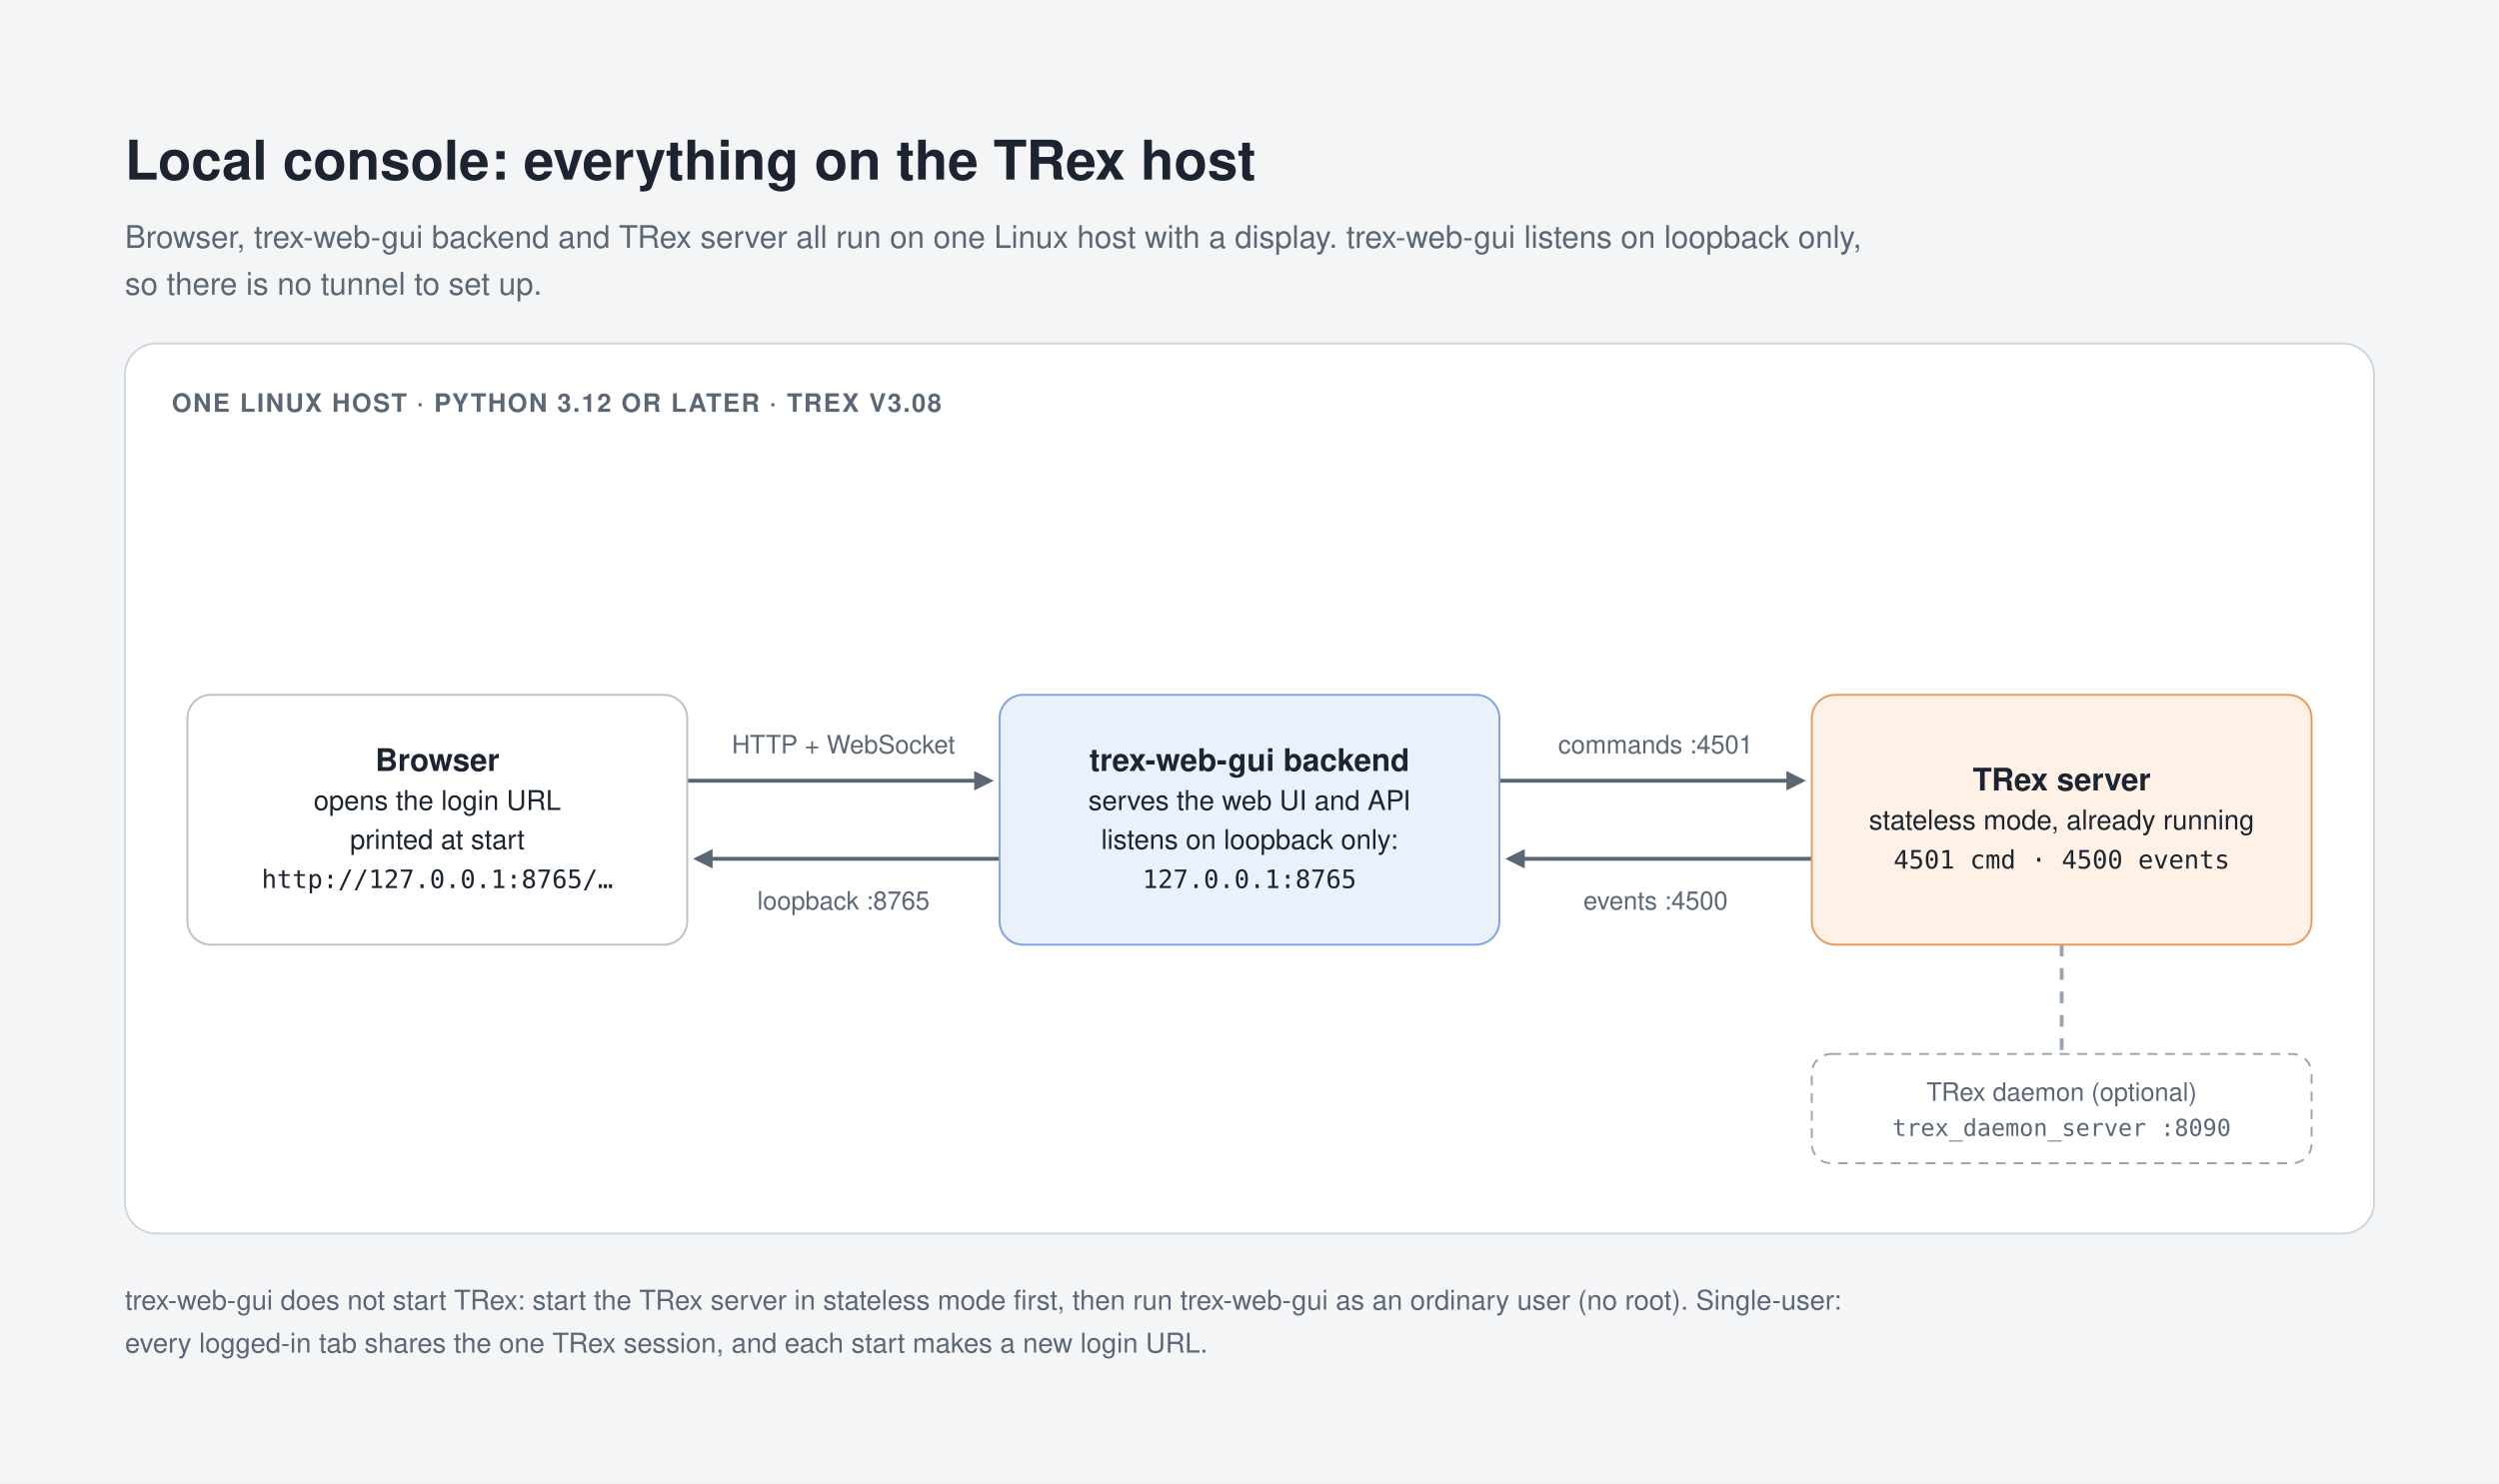
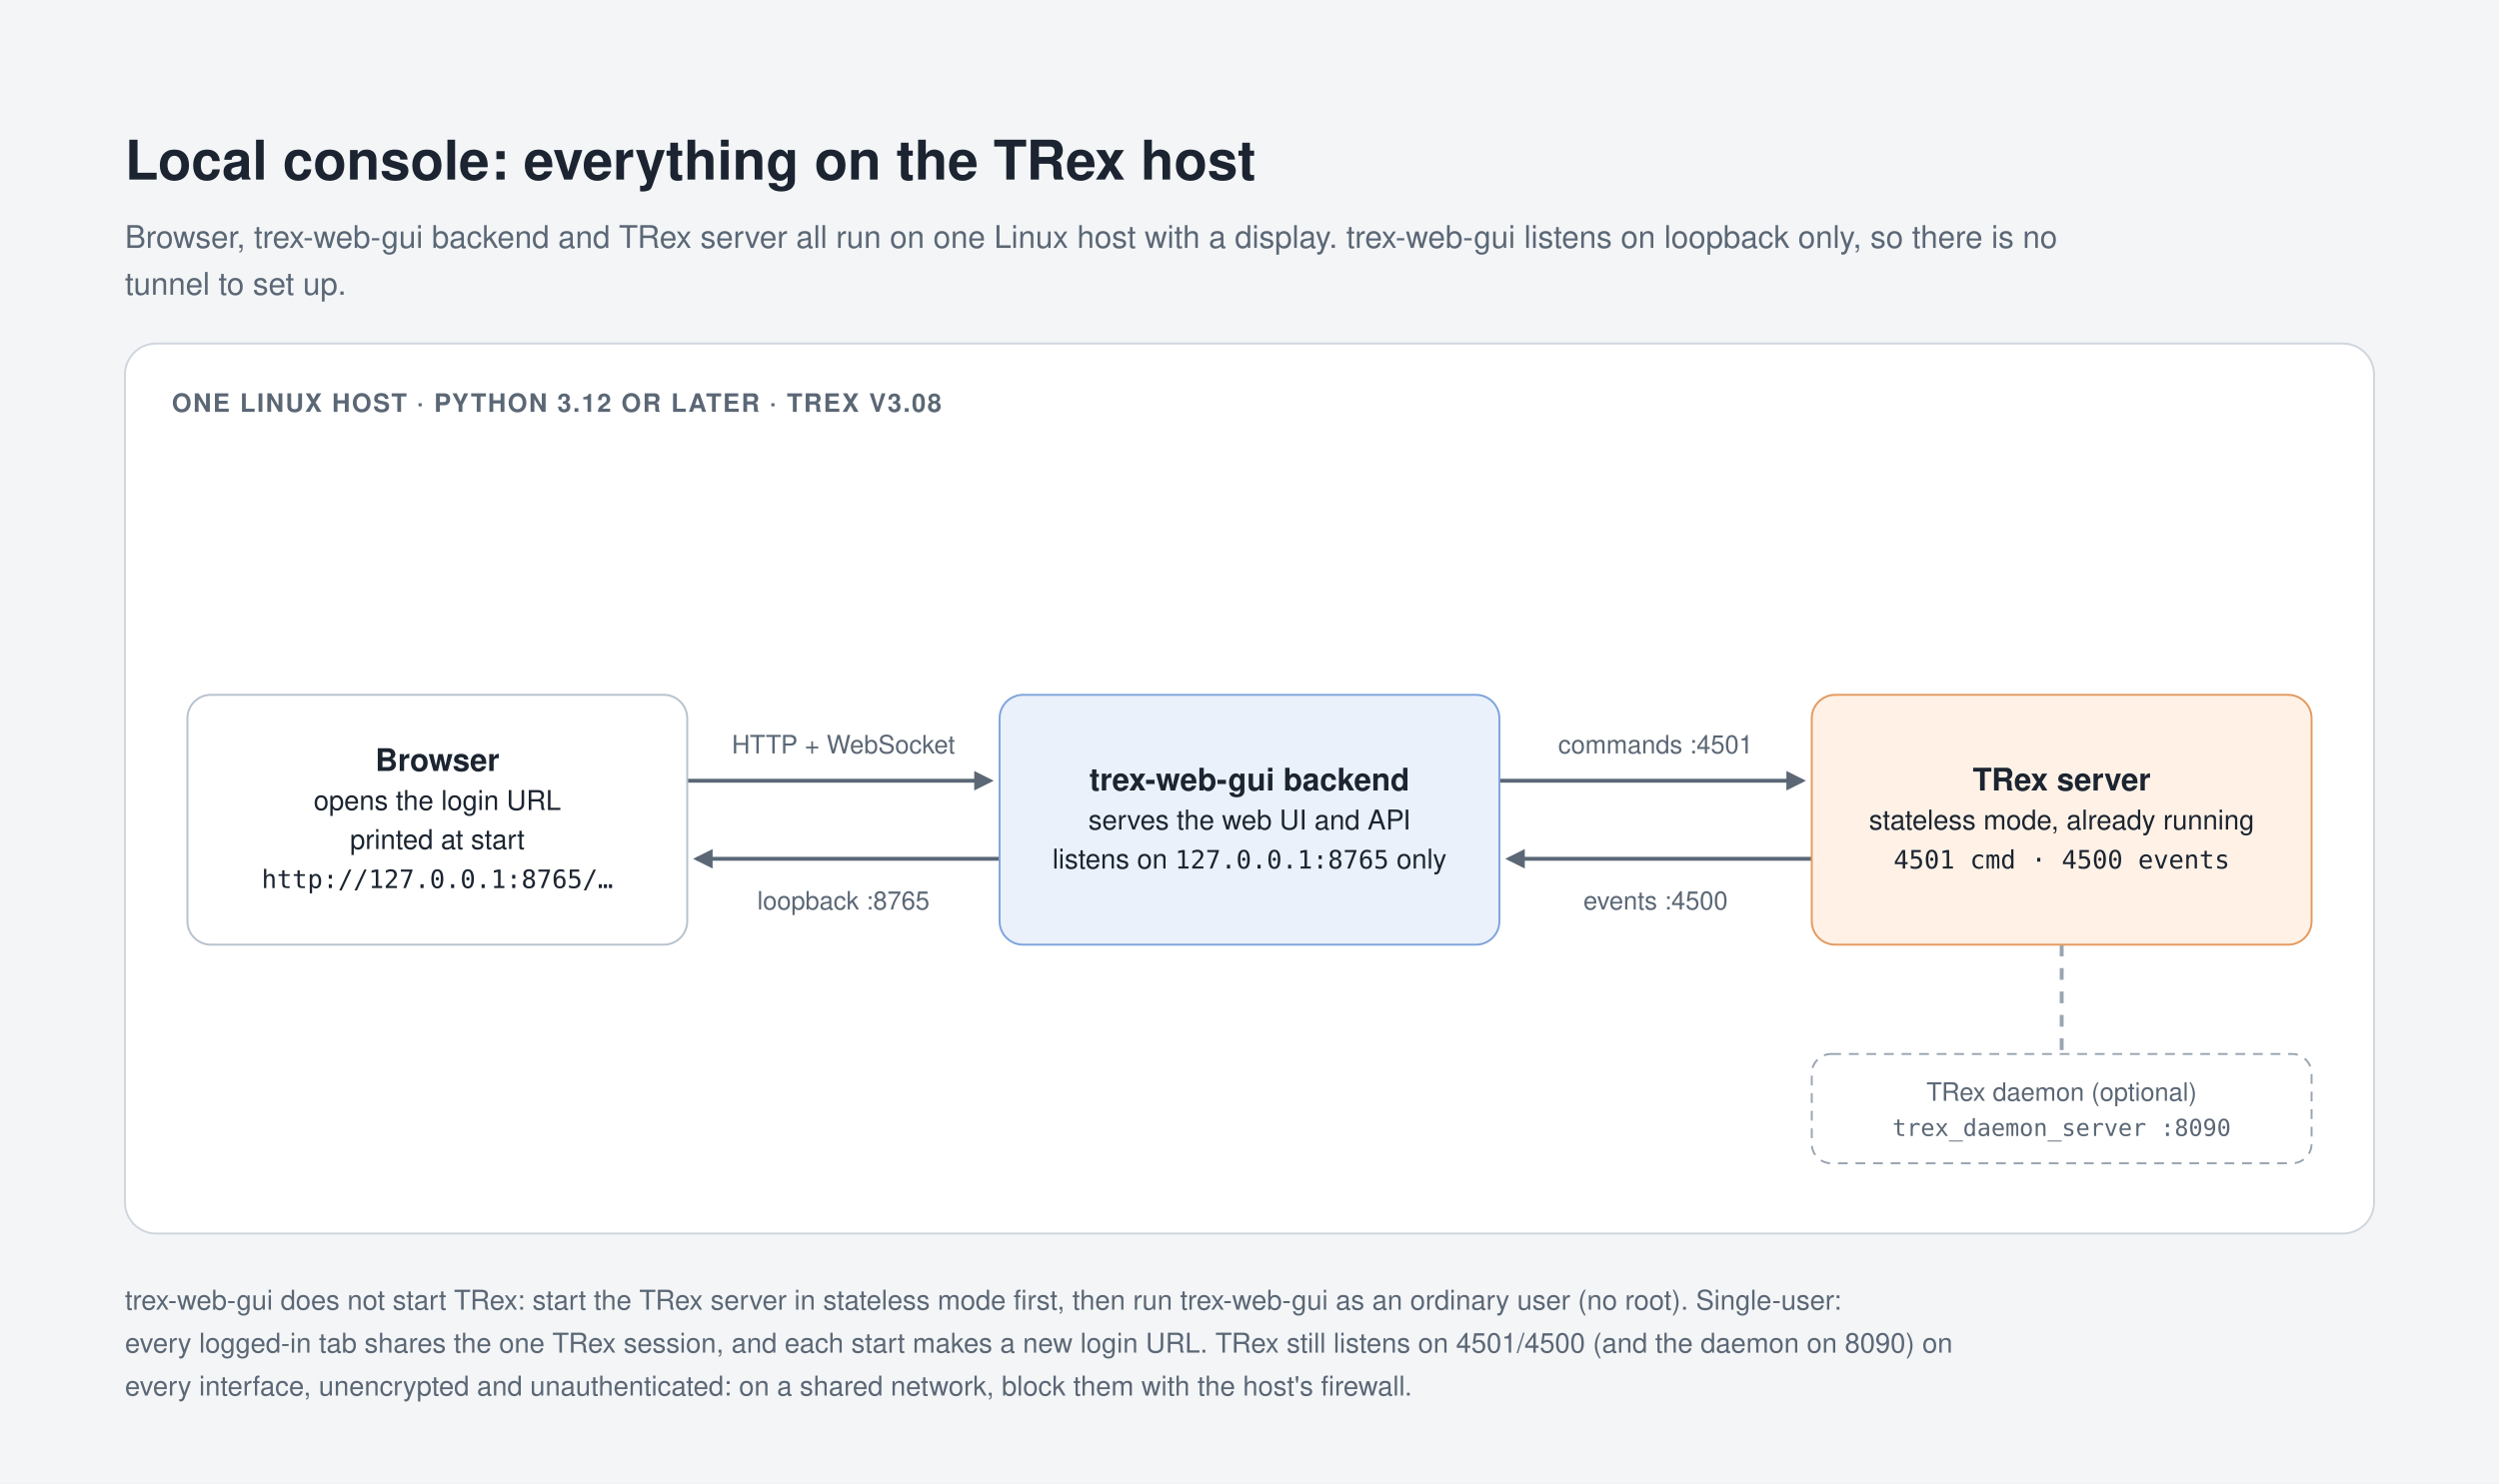
<svg xmlns="http://www.w3.org/2000/svg" width="1280" height="760" viewBox="0 0 1280 760" role="img" aria-label="One host: the browser, the trex-web-gui backend on 127.0.0.1:8765 and the TRex server (ports 4501 and 4500) on the same Linux host.">
  <defs>
    <marker id="head" markerWidth="10" markerHeight="10" refX="8" refY="5" orient="auto" markerUnits="userSpaceOnUse">
      <path d="M0 0 L10 5 L0 10 Z" fill="#5b6775" />
    </marker>
  </defs>
  <rect width="1280" height="760" fill="#f3f5f7" />
  <text x="64" y="92" font-family="'IBM Plex Sans', system-ui, -apple-system, 'Segoe UI', Helvetica, Arial, sans-serif" font-size="28" font-weight="600" fill="#1b2430" text-anchor="start">Local console: everything on the TRex host</text>
-   <text x="64" y="127" font-family="'IBM Plex Sans', system-ui, -apple-system, 'Segoe UI', Helvetica, Arial, sans-serif" font-size="16" font-weight="400" fill="#5b6775" text-anchor="start">Browser, trex-web-gui backend and TRex server all run on one Linux host with a display. trex-web-gui listens on loopback only,</text>
-   <text x="64" y="151" font-family="'IBM Plex Sans', system-ui, -apple-system, 'Segoe UI', Helvetica, Arial, sans-serif" font-size="16" font-weight="400" fill="#5b6775" text-anchor="start">so there is no tunnel to set up.</text>
+   <text x="64" y="127" font-family="'IBM Plex Sans', system-ui, -apple-system, 'Segoe UI', Helvetica, Arial, sans-serif" font-size="16" font-weight="400" fill="#5b6775" text-anchor="start">Browser, trex-web-gui backend and TRex server all run on one Linux host with a display. trex-web-gui listens on loopback only, so there is no</text>
+   <text x="64" y="151" font-family="'IBM Plex Sans', system-ui, -apple-system, 'Segoe UI', Helvetica, Arial, sans-serif" font-size="16" font-weight="400" fill="#5b6775" text-anchor="start">tunnel to set up.</text>
  <rect x="64" y="176" width="1152" height="456" rx="16" fill="#ffffff" stroke="#cfd6dd" />
  <text x="88" y="211" font-family="'IBM Plex Sans', system-ui, -apple-system, 'Segoe UI', Helvetica, Arial, sans-serif" font-size="13" font-weight="600" fill="#5b6775" text-anchor="start" letter-spacing="0.78">ONE LINUX HOST · PYTHON 3.12 OR LATER · TREX V3.08</text>
  <text x="432" y="386" font-family="'IBM Plex Sans', system-ui, -apple-system, 'Segoe UI', Helvetica, Arial, sans-serif" font-size="13" font-weight="400" fill="#5b6775" text-anchor="middle">HTTP + WebSocket</text>
  <text x="432" y="466" font-family="'IBM Plex Sans', system-ui, -apple-system, 'Segoe UI', Helvetica, Arial, sans-serif" font-size="13" font-weight="400" fill="#5b6775" text-anchor="middle">loopback :8765</text>
  <line x1="352" y1="400" x2="507" y2="400" stroke="#5b6775" stroke-width="2" marker-end="url(#head)" />
  <line x1="512" y1="440" x2="357" y2="440" stroke="#5b6775" stroke-width="2" marker-end="url(#head)" />
  <line x1="768" y1="400" x2="923" y2="400" stroke="#5b6775" stroke-width="2" marker-end="url(#head)" />
  <line x1="928" y1="440" x2="773" y2="440" stroke="#5b6775" stroke-width="2" marker-end="url(#head)" />
  <line x1="1056" y1="484" x2="1056" y2="539" stroke="#9aa5b1" stroke-width="2" stroke-dasharray="6 6" />
  <rect x="512" y="356" width="256" height="128" rx="12" fill="#eaf1fb" stroke="#7fa3dc" />
-   <text x="640.0" y="395.0" font-family="'IBM Plex Sans', system-ui, -apple-system, 'Segoe UI', Helvetica, Arial, sans-serif" font-size="16" font-weight="600" fill="#1b2430" text-anchor="middle">trex-web-gui backend</text>
-   <text x="640.0" y="415.0" font-family="'IBM Plex Sans', system-ui, -apple-system, 'Segoe UI', Helvetica, Arial, sans-serif" font-size="14" font-weight="400" fill="#1b2430" text-anchor="middle">serves the web UI and API</text>
-   <text x="640.0" y="435.0" font-family="'IBM Plex Sans', system-ui, -apple-system, 'Segoe UI', Helvetica, Arial, sans-serif" font-size="14" font-weight="400" fill="#1b2430" text-anchor="middle">listens on loopback only:</text>
-   <text x="640.0" y="455.0" font-family="'IBM Plex Mono', ui-monospace, SFMono-Regular, Menlo, Consolas, monospace" font-size="13" font-weight="400" fill="#1b2430" text-anchor="middle">127.0.0.1:8765</text>
+   <text x="640.0" y="405.0" font-family="'IBM Plex Sans', system-ui, -apple-system, 'Segoe UI', Helvetica, Arial, sans-serif" font-size="16" font-weight="600" fill="#1b2430" text-anchor="middle">trex-web-gui backend</text>
+   <text x="640.0" y="425.0" font-family="'IBM Plex Sans', system-ui, -apple-system, 'Segoe UI', Helvetica, Arial, sans-serif" font-size="14" font-weight="400" fill="#1b2430" text-anchor="middle">serves the web UI and API</text>
+   <text x="640.0" y="445.0" font-family="'IBM Plex Sans', system-ui, -apple-system, 'Segoe UI', Helvetica, Arial, sans-serif" font-size="14" font-weight="400" fill="#1b2430" text-anchor="middle">listens on <tspan font-family="'IBM Plex Mono', ui-monospace, SFMono-Regular, Menlo, Consolas, monospace" font-size="13">127.0.0.1:8765</tspan> only</text>
  <rect x="928" y="356" width="256" height="128" rx="12" fill="#fff1e6" stroke="#e39a5f" />
  <text x="1056.0" y="405.0" font-family="'IBM Plex Sans', system-ui, -apple-system, 'Segoe UI', Helvetica, Arial, sans-serif" font-size="16" font-weight="600" fill="#1b2430" text-anchor="middle">TRex server</text>
  <text x="1056.0" y="425.0" font-family="'IBM Plex Sans', system-ui, -apple-system, 'Segoe UI', Helvetica, Arial, sans-serif" font-size="14" font-weight="400" fill="#1b2430" text-anchor="middle">stateless mode, already running</text>
  <text x="1056.0" y="445.0" font-family="'IBM Plex Mono', ui-monospace, SFMono-Regular, Menlo, Consolas, monospace" font-size="13" font-weight="400" fill="#1b2430" text-anchor="middle">4501 cmd · 4500 events</text>
  <rect x="928" y="540" width="256" height="56" rx="10" fill="#ffffff" stroke="#9aa5b1" stroke-dasharray="5 4" />
  <text x="1056" y="564" font-family="'IBM Plex Sans', system-ui, -apple-system, 'Segoe UI', Helvetica, Arial, sans-serif" font-size="13" font-weight="400" fill="#5b6775" text-anchor="middle">TRex daemon (optional)</text>
  <text x="1056" y="582" font-family="'IBM Plex Mono', ui-monospace, SFMono-Regular, Menlo, Consolas, monospace" font-size="12" font-weight="400" fill="#5b6775" text-anchor="middle">trex_daemon_server :8090</text>
  <text x="848" y="386" font-family="'IBM Plex Sans', system-ui, -apple-system, 'Segoe UI', Helvetica, Arial, sans-serif" font-size="13" font-weight="400" fill="#5b6775" text-anchor="middle">commands :4501</text>
  <text x="848" y="466" font-family="'IBM Plex Sans', system-ui, -apple-system, 'Segoe UI', Helvetica, Arial, sans-serif" font-size="13" font-weight="400" fill="#5b6775" text-anchor="middle">events :4500</text>
  <rect x="96" y="356" width="256" height="128" rx="12" fill="#ffffff" stroke="#b8c2cc" />
  <text x="224.0" y="395.0" font-family="'IBM Plex Sans', system-ui, -apple-system, 'Segoe UI', Helvetica, Arial, sans-serif" font-size="16" font-weight="600" fill="#1b2430" text-anchor="middle">Browser</text>
  <text x="224.0" y="415.0" font-family="'IBM Plex Sans', system-ui, -apple-system, 'Segoe UI', Helvetica, Arial, sans-serif" font-size="14" font-weight="400" fill="#1b2430" text-anchor="middle">opens the login URL</text>
  <text x="224.0" y="435.0" font-family="'IBM Plex Sans', system-ui, -apple-system, 'Segoe UI', Helvetica, Arial, sans-serif" font-size="14" font-weight="400" fill="#1b2430" text-anchor="middle">printed at start</text>
  <text x="224.0" y="455.0" font-family="'IBM Plex Mono', ui-monospace, SFMono-Regular, Menlo, Consolas, monospace" font-size="13" font-weight="400" fill="#1b2430" text-anchor="middle">http://127.0.0.1:8765/…</text>
  <text x="64" y="671" font-family="'IBM Plex Sans', system-ui, -apple-system, 'Segoe UI', Helvetica, Arial, sans-serif" font-size="14" font-weight="400" fill="#5b6775" text-anchor="start">trex-web-gui does not start TRex: start the TRex server in stateless mode first, then run trex-web-gui as an ordinary user (no root). Single-user:</text>
-   <text x="64" y="693" font-family="'IBM Plex Sans', system-ui, -apple-system, 'Segoe UI', Helvetica, Arial, sans-serif" font-size="14" font-weight="400" fill="#5b6775" text-anchor="start">every logged-in tab shares the one TRex session, and each start makes a new login URL.</text>
+   <text x="64" y="693" font-family="'IBM Plex Sans', system-ui, -apple-system, 'Segoe UI', Helvetica, Arial, sans-serif" font-size="14" font-weight="400" fill="#5b6775" text-anchor="start">every logged-in tab shares the one TRex session, and each start makes a new login URL. TRex still listens on 4501/4500 (and the daemon on 8090) on</text>
+   <text x="64" y="715" font-family="'IBM Plex Sans', system-ui, -apple-system, 'Segoe UI', Helvetica, Arial, sans-serif" font-size="14" font-weight="400" fill="#5b6775" text-anchor="start">every interface, unencrypted and unauthenticated: on a shared network, block them with the host's firewall.</text>
</svg>
